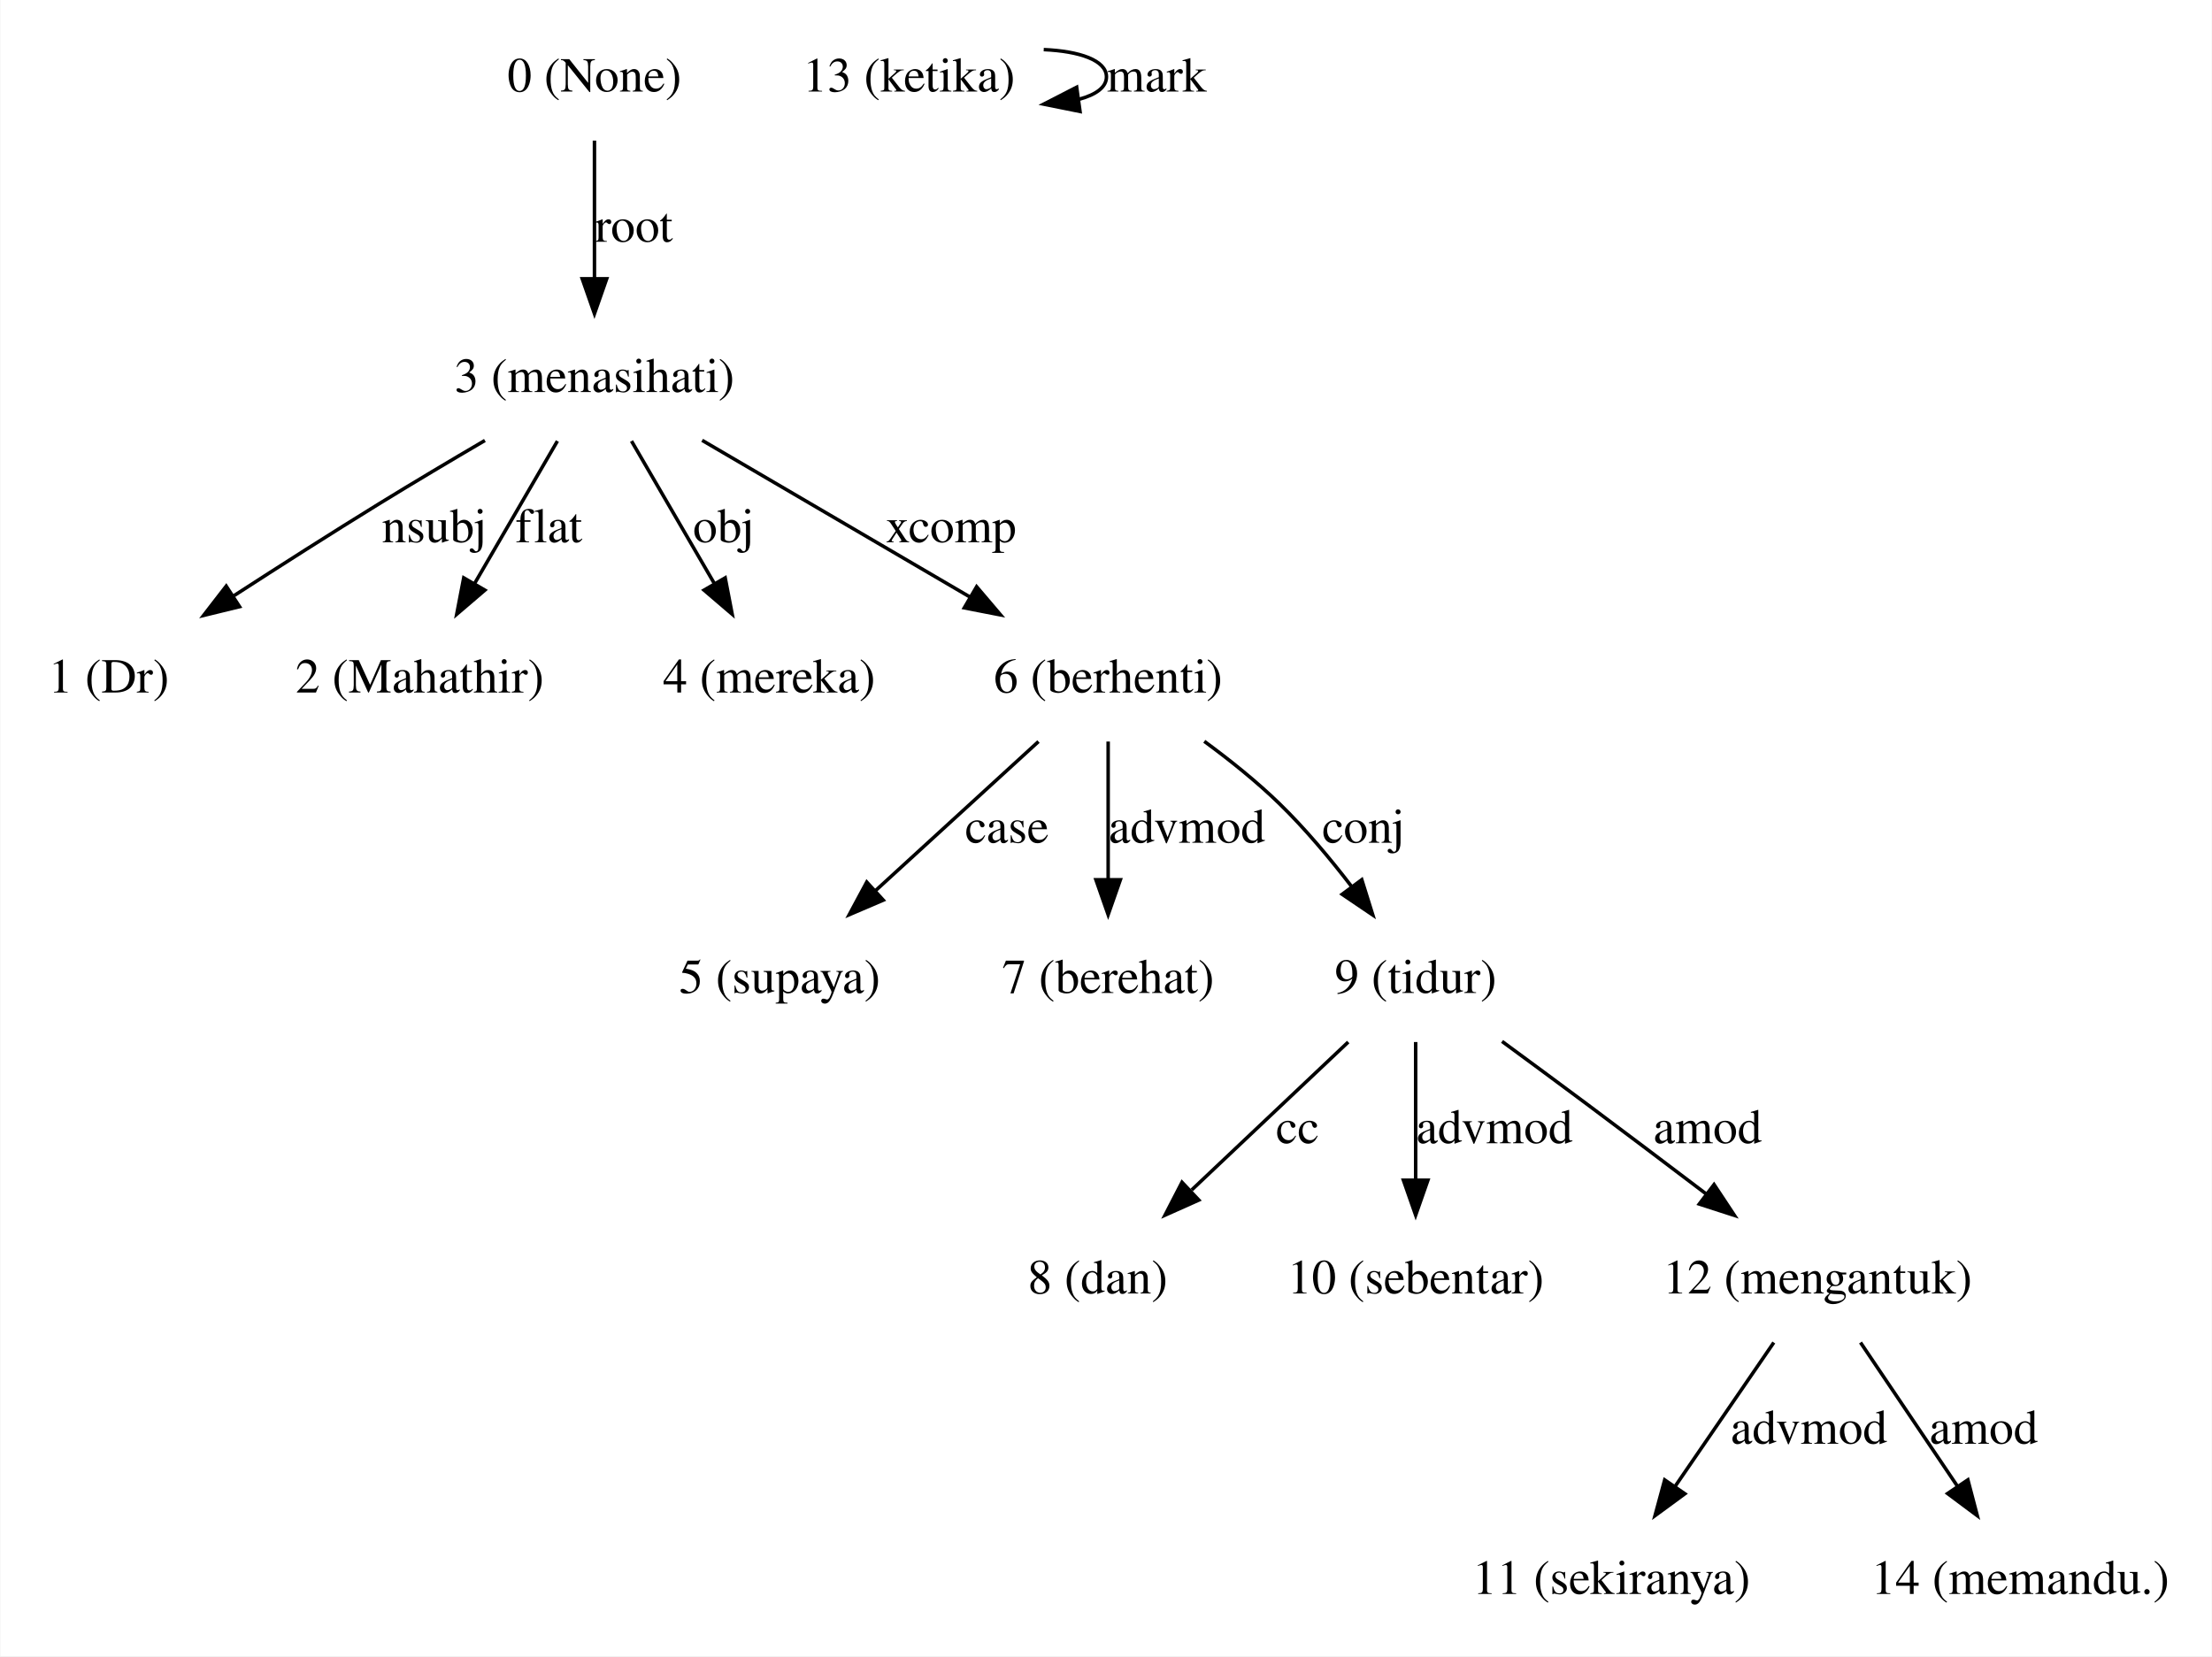
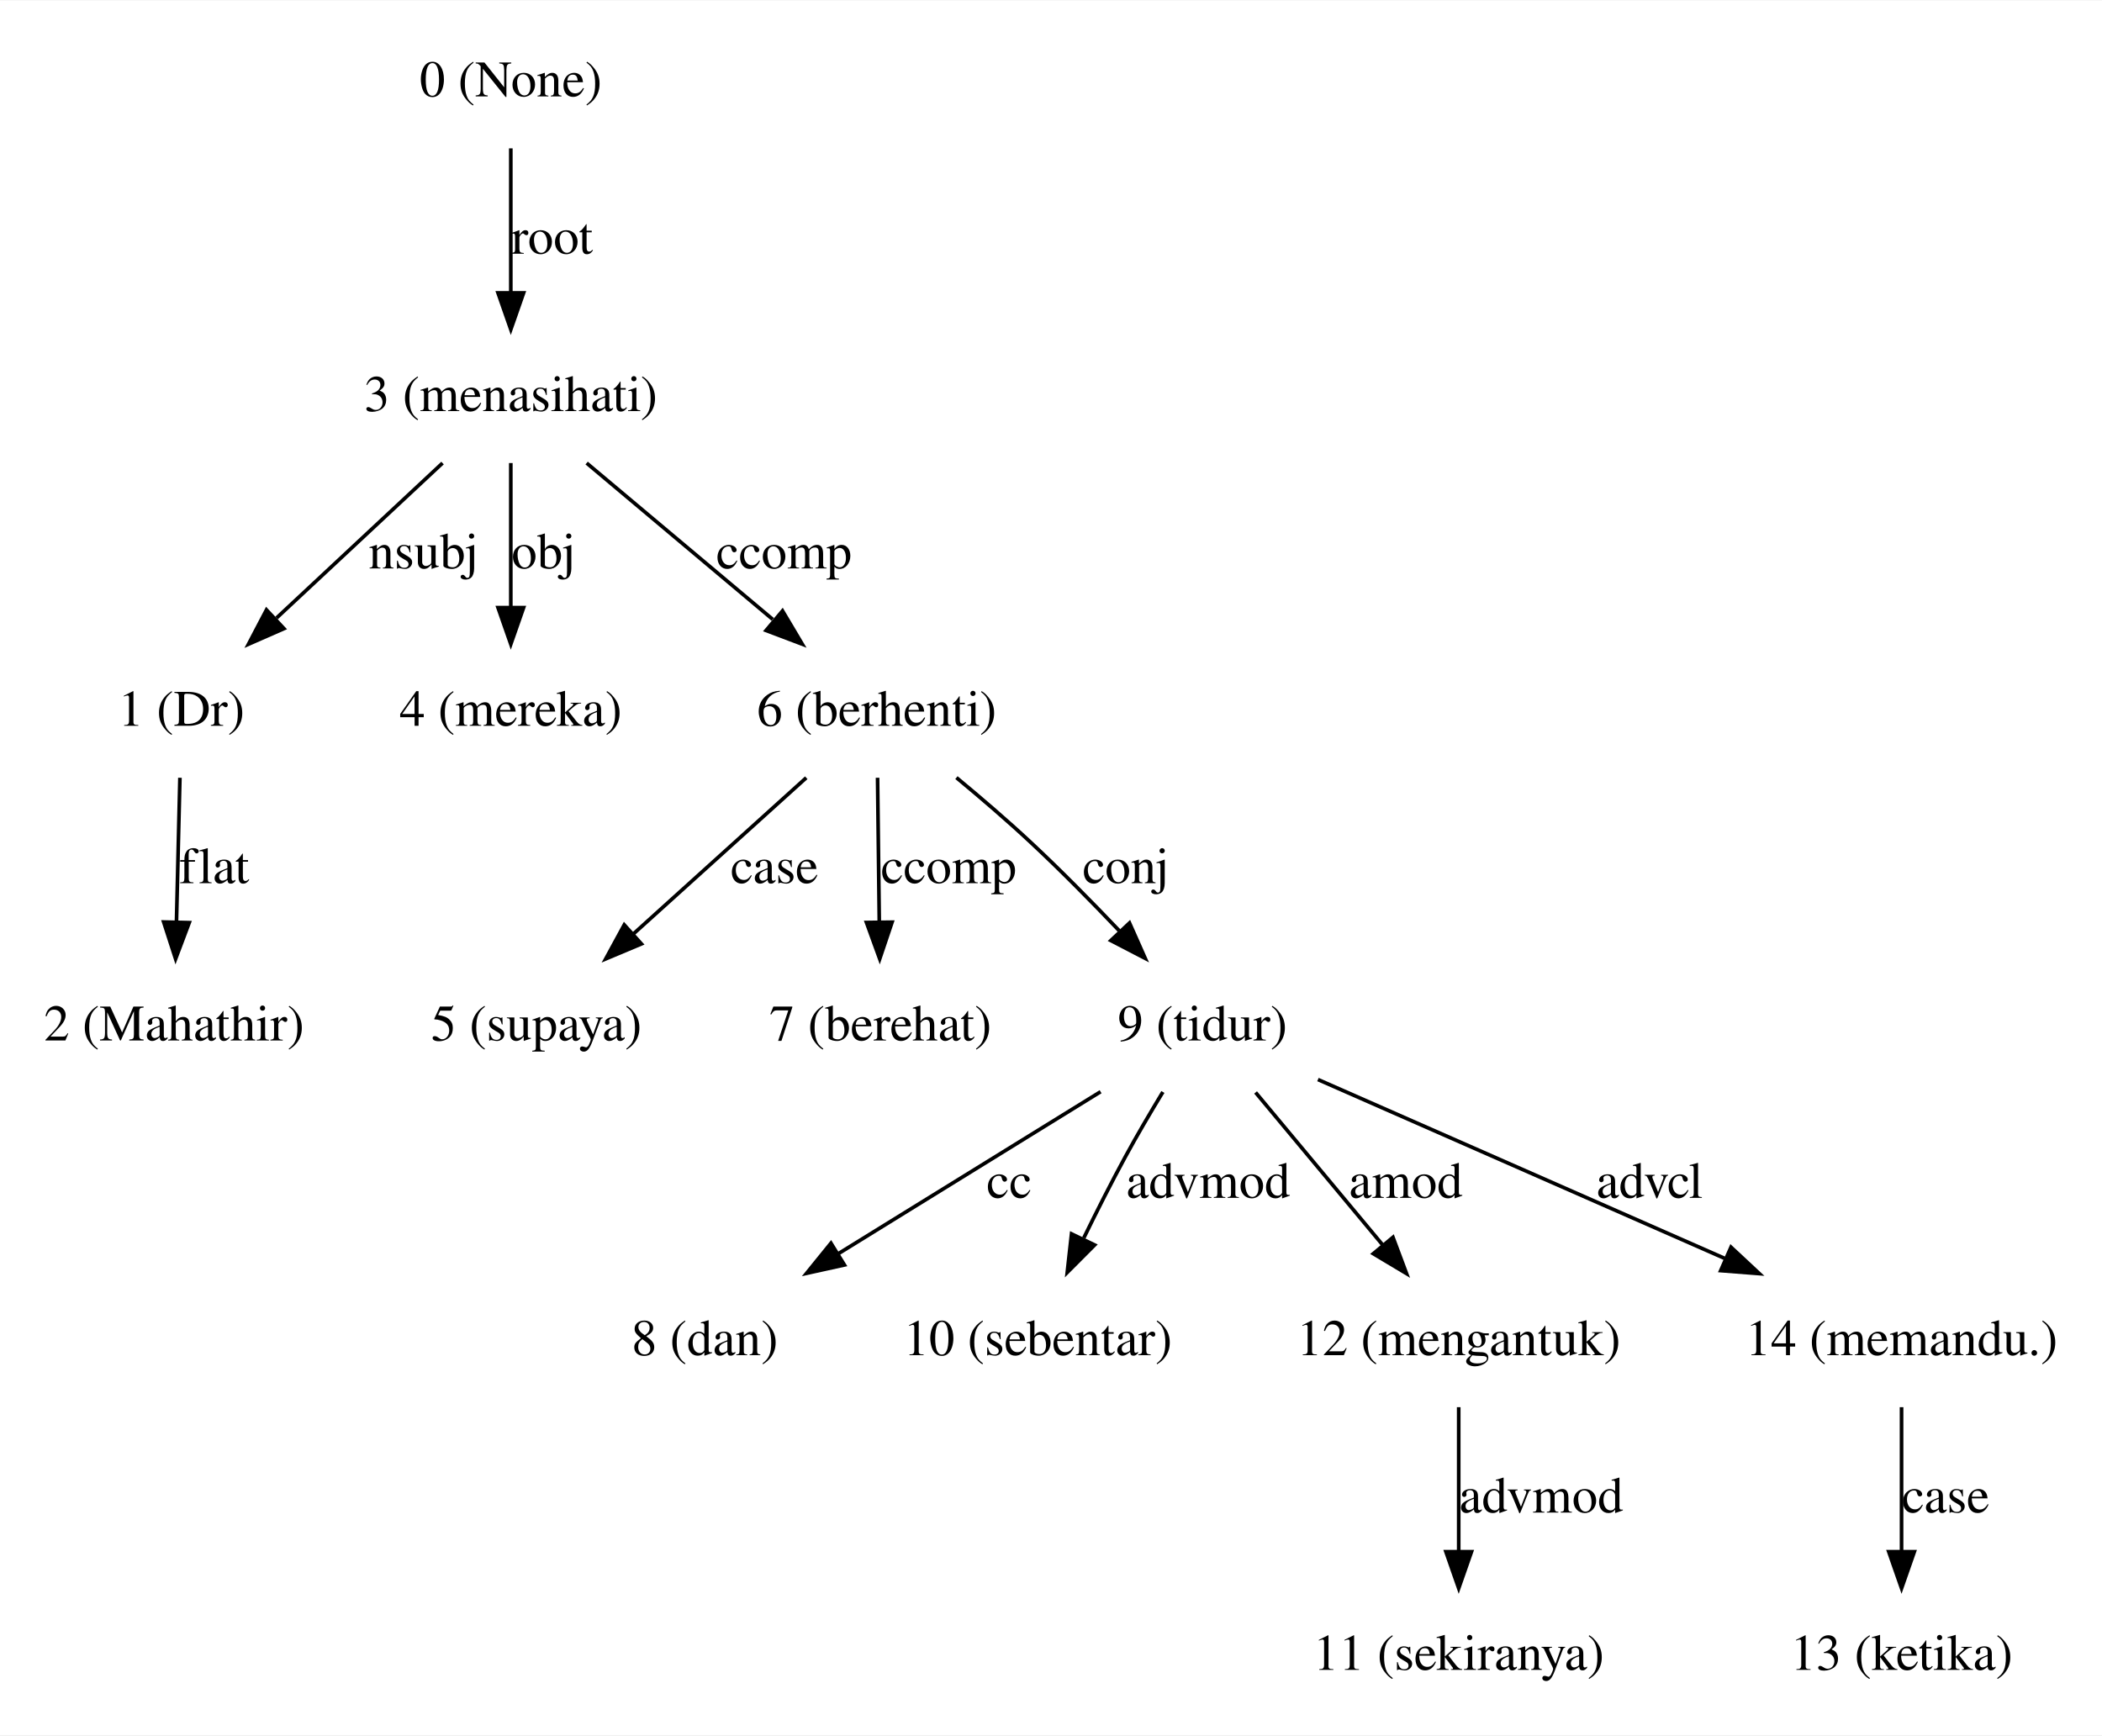
- <svg xmlns="http://www.w3.org/2000/svg" width="633pt" height="474pt" viewBox="0.00 0.00 632.77 474.00">
+ <svg xmlns="http://www.w3.org/2000/svg" width="574pt" height="474pt" viewBox="0.00 0.00 574.34 474.00">
  <g id="graph0" class="graph" transform="scale(1 1) rotate(0) translate(4 470)">
-     <polygon fill="#ffffff" stroke="transparent" points="-4,4 -4,-470 628.766,-470 628.766,4 -4,4" />
+     <polygon fill="white" stroke="transparent" points="-4,4 -4,-470 570.34,-470 570.34,4 -4,4" />
    <g id="node1" class="node">
-       <text text-anchor="middle" x="166" y="-443.8" font-family="Times,serif" font-size="14.00" fill="#000000">0 (None)</text>
+       <text text-anchor="middle" x="135.57" y="-443.8" font-family="Times,serif" font-size="14.00">0 (None)</text>
    </g>
    <g id="node2" class="node">
-       <text text-anchor="middle" x="166" y="-357.8" font-family="Times,serif" font-size="14.00" fill="#000000">3 (menasihati)</text>
+       <text text-anchor="middle" x="135.57" y="-357.8" font-family="Times,serif" font-size="14.00">3 (menasihati)</text>
    </g>
    <g id="edge1" class="edge">
-       <path fill="none" stroke="#000000" d="M166,-429.762C166,-418.36 166,-403.434 166,-390.494" />
-       <polygon fill="#000000" stroke="#000000" points="169.5,-390.212 166,-380.212 162.5,-390.212 169.5,-390.212" />
-       <text text-anchor="middle" x="177.276" y="-400.8" font-family="Times,serif" font-size="14.00" fill="#000000">root</text>
+       <path fill="none" stroke="black" d="M135.57,-429.6C135.57,-418.26 135.57,-403.23 135.57,-390.32" />
+       <polygon fill="black" stroke="black" points="139.07,-390.1 135.57,-380.1 132.07,-390.1 139.07,-390.1" />
+       <text text-anchor="middle" x="146.85" y="-400.8" font-family="Times,serif" font-size="14.00">root</text>
    </g>
    <g id="node3" class="node">
-       <text text-anchor="middle" x="27" y="-271.8" font-family="Times,serif" font-size="14.00" fill="#000000">1 (Dr)</text>
+       <text text-anchor="middle" x="45.57" y="-271.8" font-family="Times,serif" font-size="14.00">1 (Dr)</text>
+     </g>
+     <g id="edge3" class="edge">
+       <path fill="none" stroke="black" d="M116.92,-343.6C103.8,-331.35 86.07,-314.8 71.56,-301.26" />
+       <polygon fill="black" stroke="black" points="73.59,-298.36 63.89,-294.1 68.81,-303.48 73.59,-298.36" />
+       <text text-anchor="middle" x="111.74" y="-314.8" font-family="Times,serif" font-size="14.00">nsubj</text>
+     </g>
+     <g id="node5" class="node">
+       <text text-anchor="middle" x="135.57" y="-271.8" font-family="Times,serif" font-size="14.00">4 (mereka)</text>
+     </g>
+     <g id="edge4" class="edge">
+       <path fill="none" stroke="black" d="M135.57,-343.6C135.57,-332.26 135.57,-317.23 135.57,-304.32" />
+       <polygon fill="black" stroke="black" points="139.07,-304.1 135.57,-294.1 132.07,-304.1 139.07,-304.1" />
+       <text text-anchor="middle" x="144.52" y="-314.8" font-family="Times,serif" font-size="14.00">obj</text>
+     </g>
+     <g id="node6" class="node">
+       <text text-anchor="middle" x="235.57" y="-271.8" font-family="Times,serif" font-size="14.00">6 (berhenti)</text>
+     </g>
+     <g id="edge5" class="edge">
+       <path fill="none" stroke="black" d="M156.29,-343.6C171,-331.24 190.94,-314.49 207.14,-300.88" />
+       <polygon fill="black" stroke="black" points="209.81,-303.21 215.22,-294.1 205.31,-297.85 209.81,-303.21" />
+       <text text-anchor="middle" x="210.23" y="-314.8" font-family="Times,serif" font-size="14.00">ccomp</text>
+     </g>
+     <g id="node4" class="node">
+       <text text-anchor="middle" x="43.57" y="-185.8" font-family="Times,serif" font-size="14.00">2 (Mahathir)</text>
    </g>
    <g id="edge2" class="edge">
-       <path fill="none" stroke="#000000" d="M134.647,-343.933C124.982,-338.274 114.338,-331.951 104.662,-326 90.9,-317.536 75.942,-307.99 62.86,-299.525" />
-       <polygon fill="#000000" stroke="#000000" points="64.434,-296.374 54.141,-293.863 60.622,-302.245 64.434,-296.374" />
-       <text text-anchor="middle" x="120.169" y="-314.8" font-family="Times,serif" font-size="14.00" fill="#000000">nsubj</text>
-     </g>
-     <g id="node4" class="node">
-       <text text-anchor="middle" x="116" y="-271.8" font-family="Times,serif" font-size="14.00" fill="#000000">2 (Mahathir)</text>
-     </g>
-     <g id="edge3" class="edge">
-       <path fill="none" stroke="#000000" d="M155.396,-343.762C148.502,-331.904 139.392,-316.235 131.669,-302.951" />
-       <polygon fill="#000000" stroke="#000000" points="134.641,-301.098 126.588,-294.212 128.589,-304.616 134.641,-301.098" />
-       <text text-anchor="middle" x="152.945" y="-314.8" font-family="Times,serif" font-size="14.00" fill="#000000">flat</text>
-     </g>
-     <g id="node5" class="node">
-       <text text-anchor="middle" x="216" y="-271.8" font-family="Times,serif" font-size="14.00" fill="#000000">4 (mereka)</text>
-     </g>
-     <g id="edge4" class="edge">
-       <path fill="none" stroke="#000000" d="M176.604,-343.762C183.498,-331.904 192.608,-316.235 200.331,-302.951" />
-       <polygon fill="#000000" stroke="#000000" points="203.411,-304.616 205.412,-294.212 197.359,-301.098 203.411,-304.616" />
-       <text text-anchor="middle" x="202.945" y="-314.8" font-family="Times,serif" font-size="14.00" fill="#000000">obj</text>
-     </g>
-     <g id="node6" class="node">
-       <text text-anchor="middle" x="313" y="-271.8" font-family="Times,serif" font-size="14.00" fill="#000000">6 (berhenti)</text>
-     </g>
-     <g id="edge5" class="edge">
-       <path fill="none" stroke="#000000" d="M196.816,-343.972C219.062,-330.957 249.293,-313.271 273.34,-299.202" />
-       <polygon fill="#000000" stroke="#000000" points="275.361,-302.075 282.225,-294.005 271.826,-296.033 275.361,-302.075" />
-       <text text-anchor="middle" x="268.052" y="-314.8" font-family="Times,serif" font-size="14.00" fill="#000000">xcomp</text>
+       <path fill="none" stroke="black" d="M45.16,-257.6C44.89,-246.26 44.53,-231.23 44.22,-218.32" />
+       <polygon fill="black" stroke="black" points="47.71,-218.01 43.98,-208.1 40.72,-218.18 47.71,-218.01" />
+       <text text-anchor="middle" x="54.52" y="-228.8" font-family="Times,serif" font-size="14.00">flat</text>
    </g>
    <g id="node7" class="node">
-       <text text-anchor="middle" x="219" y="-185.8" font-family="Times,serif" font-size="14.00" fill="#000000">5 (supaya)</text>
+       <text text-anchor="middle" x="142.57" y="-185.8" font-family="Times,serif" font-size="14.00">5 (supaya)</text>
    </g>
    <g id="edge6" class="edge">
-       <path fill="none" stroke="#000000" d="M293.065,-257.762C279.481,-245.333 261.321,-228.719 246.383,-215.052" />
-       <polygon fill="#000000" stroke="#000000" points="248.647,-212.38 238.906,-208.212 243.922,-217.545 248.647,-212.38" />
-       <text text-anchor="middle" x="284.045" y="-228.8" font-family="Times,serif" font-size="14.00" fill="#000000">case</text>
+       <path fill="none" stroke="black" d="M216.3,-257.6C202.62,-245.24 184.08,-228.49 169.01,-214.88" />
+       <polygon fill="black" stroke="black" points="171.26,-212.2 161.5,-208.1 166.57,-217.4 171.26,-212.2" />
+       <text text-anchor="middle" x="207.62" y="-228.8" font-family="Times,serif" font-size="14.00">case</text>
    </g>
    <g id="node8" class="node">
-       <text text-anchor="middle" x="313" y="-185.8" font-family="Times,serif" font-size="14.00" fill="#000000">7 (berehat)</text>
+       <text text-anchor="middle" x="236.57" y="-185.8" font-family="Times,serif" font-size="14.00">7 (berehat)</text>
    </g>
    <g id="edge7" class="edge">
-       <path fill="none" stroke="#000000" d="M313,-257.762C313,-246.36 313,-231.434 313,-218.494" />
-       <polygon fill="#000000" stroke="#000000" points="316.5,-218.212 313,-208.212 309.5,-218.212 316.5,-218.212" />
-       <text text-anchor="middle" x="335.552" y="-228.8" font-family="Times,serif" font-size="14.00" fill="#000000">advmod</text>
+       <path fill="none" stroke="black" d="M235.78,-257.6C235.91,-246.26 236.09,-231.23 236.25,-218.32" />
+       <polygon fill="black" stroke="black" points="239.75,-218.14 236.37,-208.1 232.75,-218.05 239.75,-218.14" />
+       <text text-anchor="middle" x="255.23" y="-228.8" font-family="Times,serif" font-size="14.00">ccomp</text>
    </g>
    <g id="node9" class="node">
-       <text text-anchor="middle" x="401" y="-185.8" font-family="Times,serif" font-size="14.00" fill="#000000">9 (tidur)</text>
+       <text text-anchor="middle" x="324.57" y="-185.8" font-family="Times,serif" font-size="14.00">9 (tidur)</text>
    </g>
    <g id="edge8" class="edge">
-       <path fill="none" stroke="#000000" d="M340.512,-257.828C347.823,-252.465 355.489,-246.326 362,-240 369.384,-232.826 376.577,-224.221 382.734,-216.188" />
-       <polygon fill="#000000" stroke="#000000" points="385.583,-218.222 388.74,-208.108 379.965,-214.046 385.583,-218.222" />
-       <text text-anchor="middle" x="386.052" y="-228.8" font-family="Times,serif" font-size="14.00" fill="#000000">conj</text>
+       <path fill="none" stroke="black" d="M257.33,-257.64C263.96,-252.15 271.18,-245.96 277.57,-240 285.72,-232.4 294.25,-223.74 301.78,-215.83" />
+       <polygon fill="black" stroke="black" points="304.62,-217.92 308.92,-208.24 299.52,-213.12 304.62,-217.92" />
+       <text text-anchor="middle" x="303.62" y="-228.8" font-family="Times,serif" font-size="14.00">conj</text>
    </g>
    <g id="node10" class="node">
-       <text text-anchor="middle" x="310" y="-99.8" font-family="Times,serif" font-size="14.00" fill="#000000">8 (dan)</text>
+       <text text-anchor="middle" x="188.57" y="-99.8" font-family="Times,serif" font-size="14.00">8 (dan)</text>
    </g>
    <g id="edge9" class="edge">
-       <path fill="none" stroke="#000000" d="M381.701,-171.762C368.671,-159.447 351.292,-143.024 336.908,-129.429" />
-       <polygon fill="#000000" stroke="#000000" points="338.943,-126.537 329.271,-122.212 334.135,-131.625 338.943,-126.537" />
-       <text text-anchor="middle" x="367.214" y="-142.8" font-family="Times,serif" font-size="14.00" fill="#000000">cc</text>
+       <path fill="none" stroke="black" d="M296.72,-171.8C276,-159 247.54,-141.42 225.01,-127.51" />
+       <polygon fill="black" stroke="black" points="226.73,-124.46 216.38,-122.18 223.05,-130.41 226.73,-124.46" />
+       <text text-anchor="middle" x="271.78" y="-142.8" font-family="Times,serif" font-size="14.00">cc</text>
    </g>
    <g id="node11" class="node">
-       <text text-anchor="middle" x="401" y="-99.8" font-family="Times,serif" font-size="14.00" fill="#000000">10 (sebentar)</text>
+       <text text-anchor="middle" x="279.57" y="-99.8" font-family="Times,serif" font-size="14.00">10 (sebentar)</text>
    </g>
    <g id="edge10" class="edge">
-       <path fill="none" stroke="#000000" d="M401,-171.762C401,-160.36 401,-145.434 401,-132.494" />
-       <polygon fill="#000000" stroke="#000000" points="404.5,-132.212 401,-122.212 397.5,-132.212 404.5,-132.212" />
-       <text text-anchor="middle" x="423.552" y="-142.8" font-family="Times,serif" font-size="14.00" fill="#000000">advmod</text>
+       <path fill="none" stroke="black" d="M313.74,-171.73C310.35,-166.13 306.65,-159.86 303.47,-154 299.61,-146.91 295.67,-139.11 292.14,-131.86" />
+       <polygon fill="black" stroke="black" points="295.09,-129.92 287.61,-122.42 288.78,-132.95 295.09,-129.92" />
+       <text text-anchor="middle" x="326.12" y="-142.8" font-family="Times,serif" font-size="14.00">advmod</text>
    </g>
    <g id="node12" class="node">
-       <text text-anchor="middle" x="516" y="-99.8" font-family="Times,serif" font-size="14.00" fill="#000000">12 (mengantuk)</text>
+       <text text-anchor="middle" x="394.57" y="-99.8" font-family="Times,serif" font-size="14.00">12 (mengantuk)</text>
    </g>
    <g id="edge11" class="edge">
-       <path fill="none" stroke="#000000" d="M425.728,-171.941C433.513,-166.227 442.132,-159.87 450,-154 461.201,-145.643 473.413,-136.422 484.253,-128.199" />
-       <polygon fill="#000000" stroke="#000000" points="486.389,-130.972 492.235,-122.136 482.155,-125.398 486.389,-130.972" />
-       <text text-anchor="middle" x="484.552" y="-142.8" font-family="Times,serif" font-size="14.00" fill="#000000">amod</text>
+       <path fill="none" stroke="black" d="M339.07,-171.6C349.09,-159.58 362.56,-143.41 373.72,-130.02" />
+       <polygon fill="black" stroke="black" points="376.61,-132.02 380.32,-122.1 371.23,-127.54 376.61,-132.02" />
+       <text text-anchor="middle" x="380.12" y="-142.8" font-family="Times,serif" font-size="14.00">amod</text>
    </g>
    <g id="node13" class="node">
-       <text text-anchor="middle" x="457" y="-13.8" font-family="Times,serif" font-size="14.00" fill="#000000">11 (sekiranya)</text>
+       <text text-anchor="middle" x="515.57" y="-99.8" font-family="Times,serif" font-size="14.00">14 (memandu.)</text>
    </g>
    <g id="edge12" class="edge">
-       <path fill="none" stroke="#000000" d="M503.488,-85.762C495.274,-73.79 484.396,-57.933 475.227,-44.569" />
-       <polygon fill="#000000" stroke="#000000" points="478.038,-42.478 469.494,-36.212 472.265,-46.438 478.038,-42.478" />
-       <text text-anchor="middle" x="513.552" y="-56.8" font-family="Times,serif" font-size="14.00" fill="#000000">advmod</text>
+       <path fill="none" stroke="black" d="M356.11,-175.13C386.33,-161.84 432.36,-141.6 467.21,-126.27" />
+       <polygon fill="black" stroke="black" points="468.97,-129.32 476.72,-122.09 466.15,-122.91 468.97,-129.32" />
+       <text text-anchor="middle" x="446.73" y="-142.8" font-family="Times,serif" font-size="14.00">advcl</text>
    </g>
    <g id="node14" class="node">
-       <text text-anchor="middle" x="574" y="-13.8" font-family="Times,serif" font-size="14.00" fill="#000000">14 (memandu.)</text>
+       <text text-anchor="middle" x="394.57" y="-13.8" font-family="Times,serif" font-size="14.00">11 (sekiranya)</text>
    </g>
    <g id="edge13" class="edge">
-       <path fill="none" stroke="#000000" d="M528.3,-85.762C536.375,-73.79 547.069,-57.933 556.082,-44.569" />
-       <polygon fill="#000000" stroke="#000000" points="559.028,-46.46 561.717,-36.212 553.224,-42.546 559.028,-46.46" />
-       <text text-anchor="middle" x="563.552" y="-56.8" font-family="Times,serif" font-size="14.00" fill="#000000">amod</text>
+       <path fill="none" stroke="black" d="M394.57,-85.6C394.57,-74.26 394.57,-59.23 394.57,-46.32" />
+       <polygon fill="black" stroke="black" points="398.07,-46.1 394.57,-36.1 391.07,-46.1 398.07,-46.1" />
+       <text text-anchor="middle" x="417.12" y="-56.8" font-family="Times,serif" font-size="14.00">advmod</text>
    </g>
    <g id="node15" class="node">
-       <text text-anchor="middle" x="256" y="-443.8" font-family="Times,serif" font-size="14.00" fill="#000000">13 (ketika)</text>
+       <text text-anchor="middle" x="515.57" y="-13.8" font-family="Times,serif" font-size="14.00">13 (ketika)</text>
    </g>
    <g id="edge14" class="edge">
-       <path fill="none" stroke="#000000" d="M294.566,-455.806C304.78,-455.36 312.516,-452.758 312.516,-448 312.516,-445.026 309.494,-442.895 304.734,-441.606" />
-       <polygon fill="#000000" stroke="#000000" points="304.952,-438.102 294.566,-440.194 303.99,-445.036 304.952,-438.102" />
-       <text text-anchor="middle" x="326.898" y="-443.8" font-family="Times,serif" font-size="14.00" fill="#000000">mark</text>
+       <path fill="none" stroke="black" d="M515.57,-85.6C515.57,-74.26 515.57,-59.23 515.57,-46.32" />
+       <polygon fill="black" stroke="black" points="519.07,-46.1 515.57,-36.1 512.07,-46.1 519.07,-46.1" />
+       <text text-anchor="middle" x="527.62" y="-56.8" font-family="Times,serif" font-size="14.00">case</text>
    </g>
  </g>
</svg>
